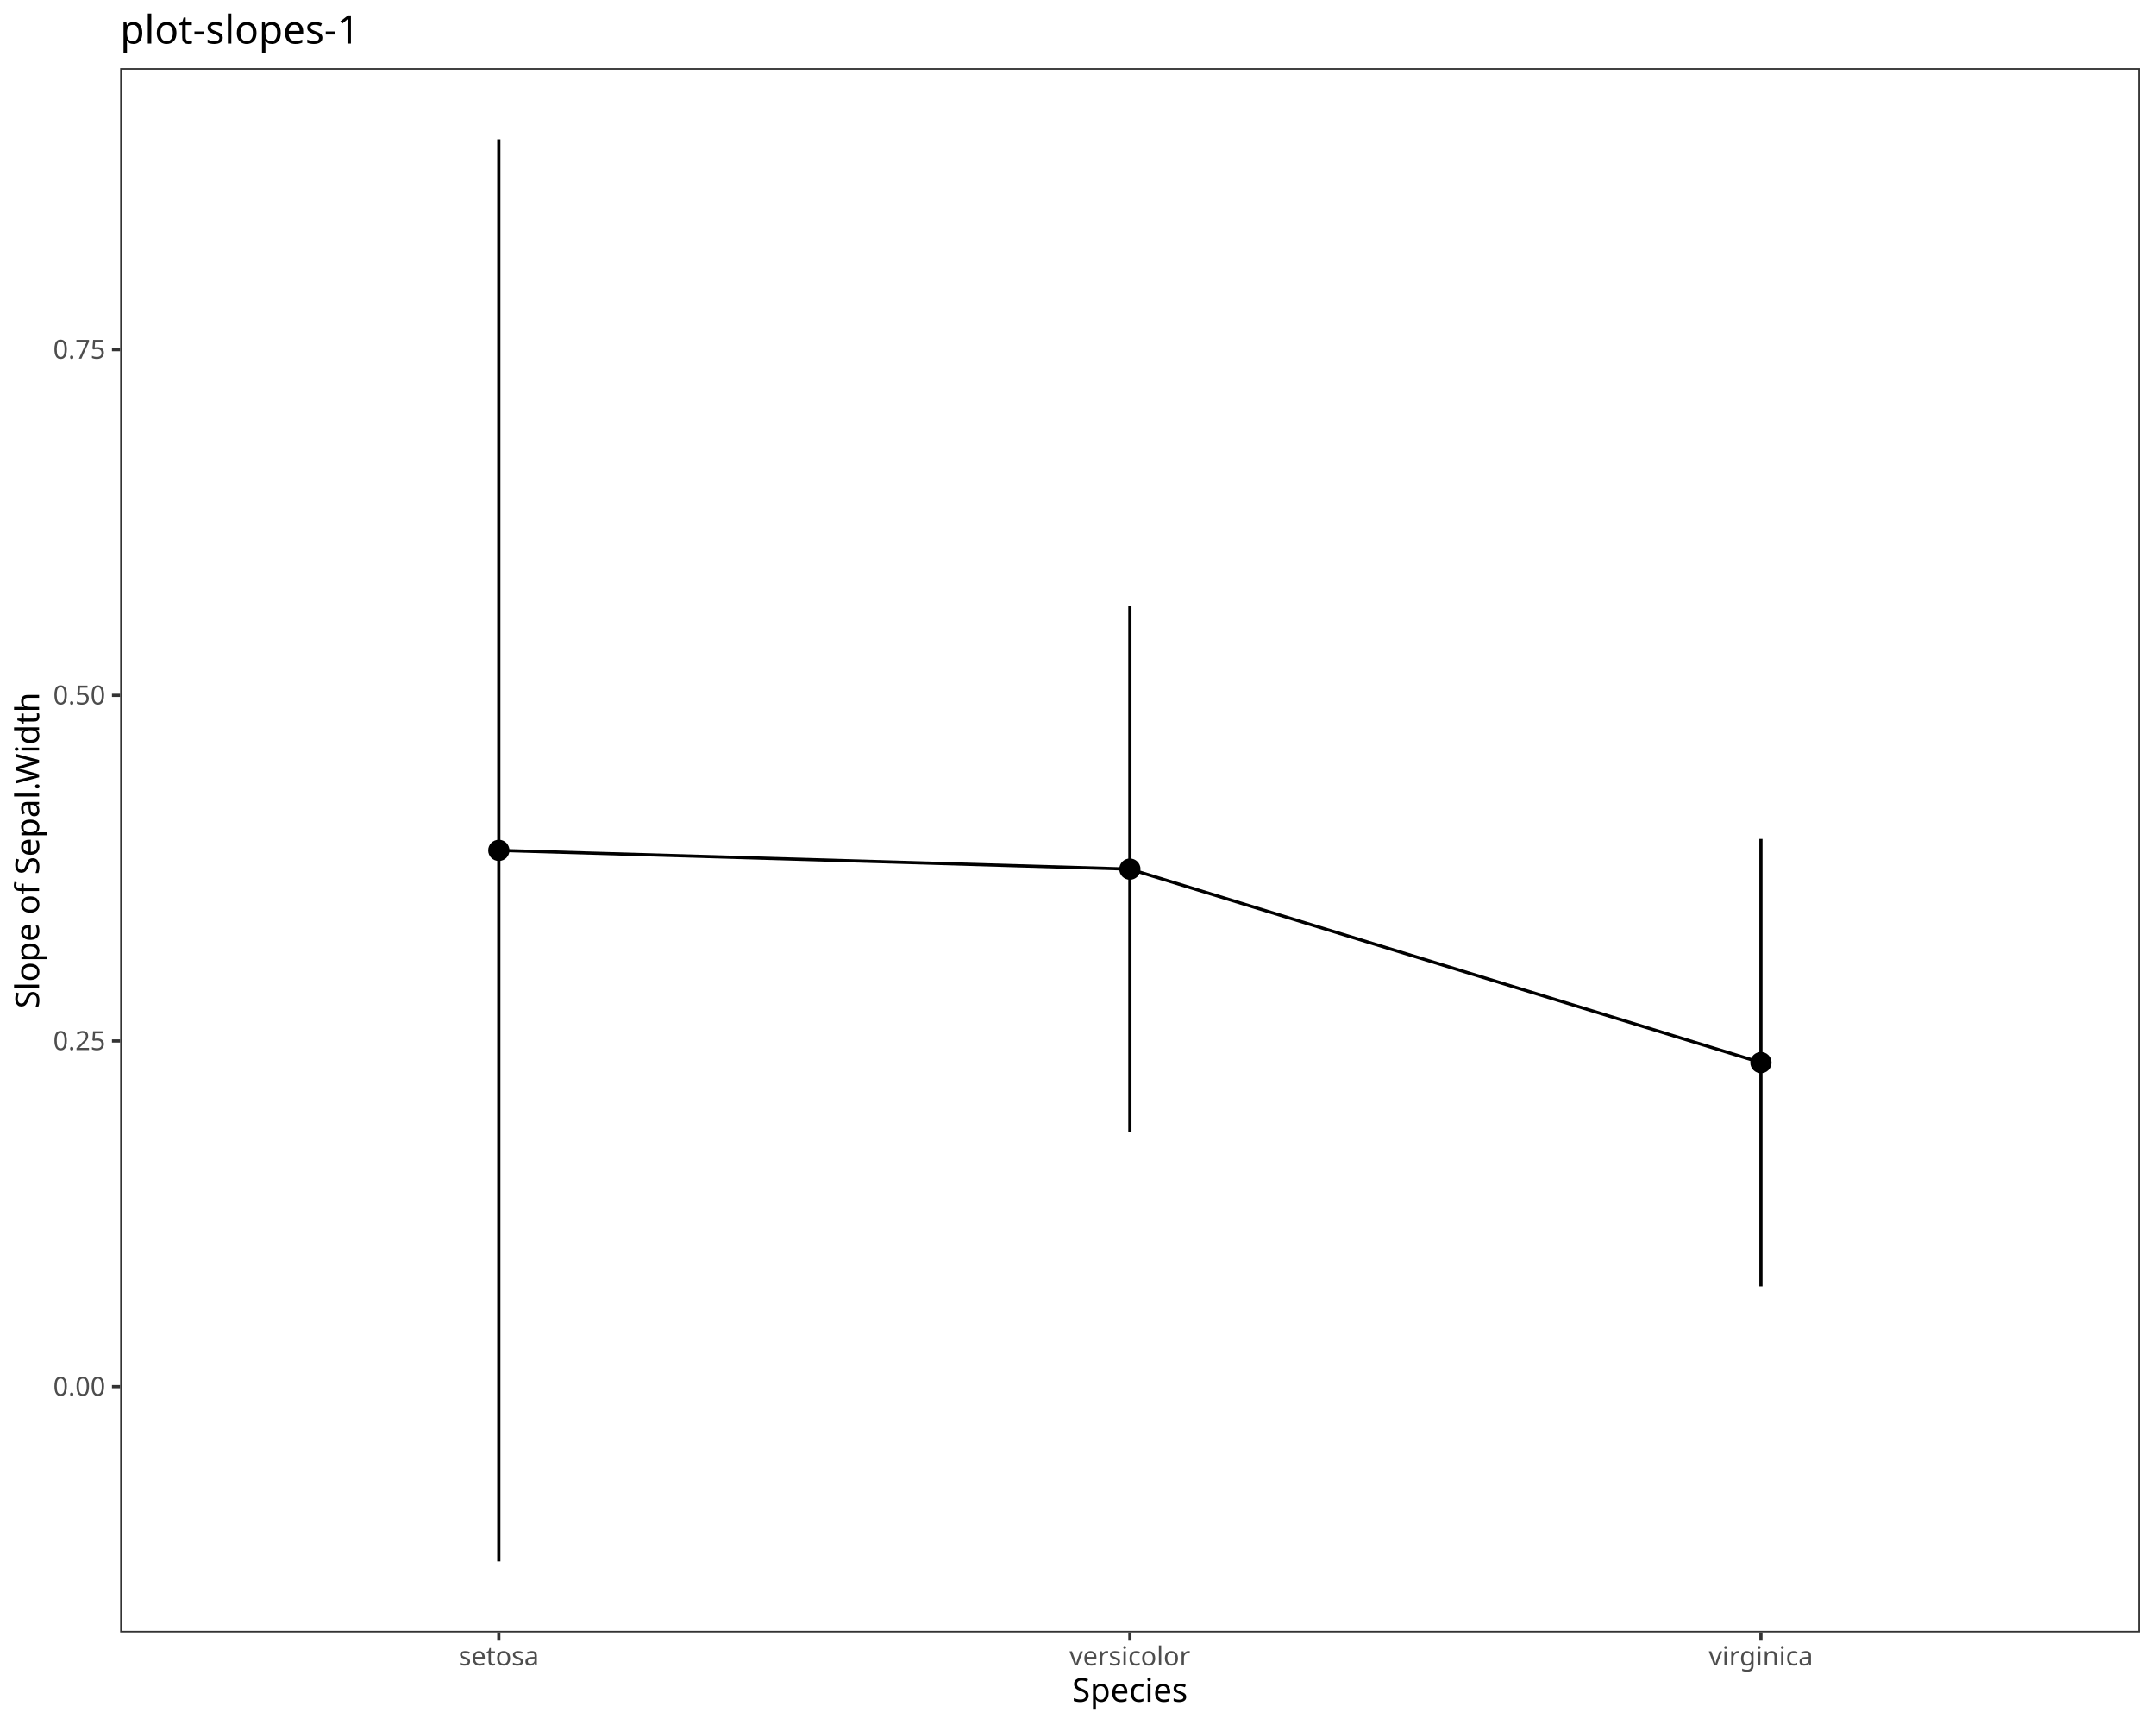
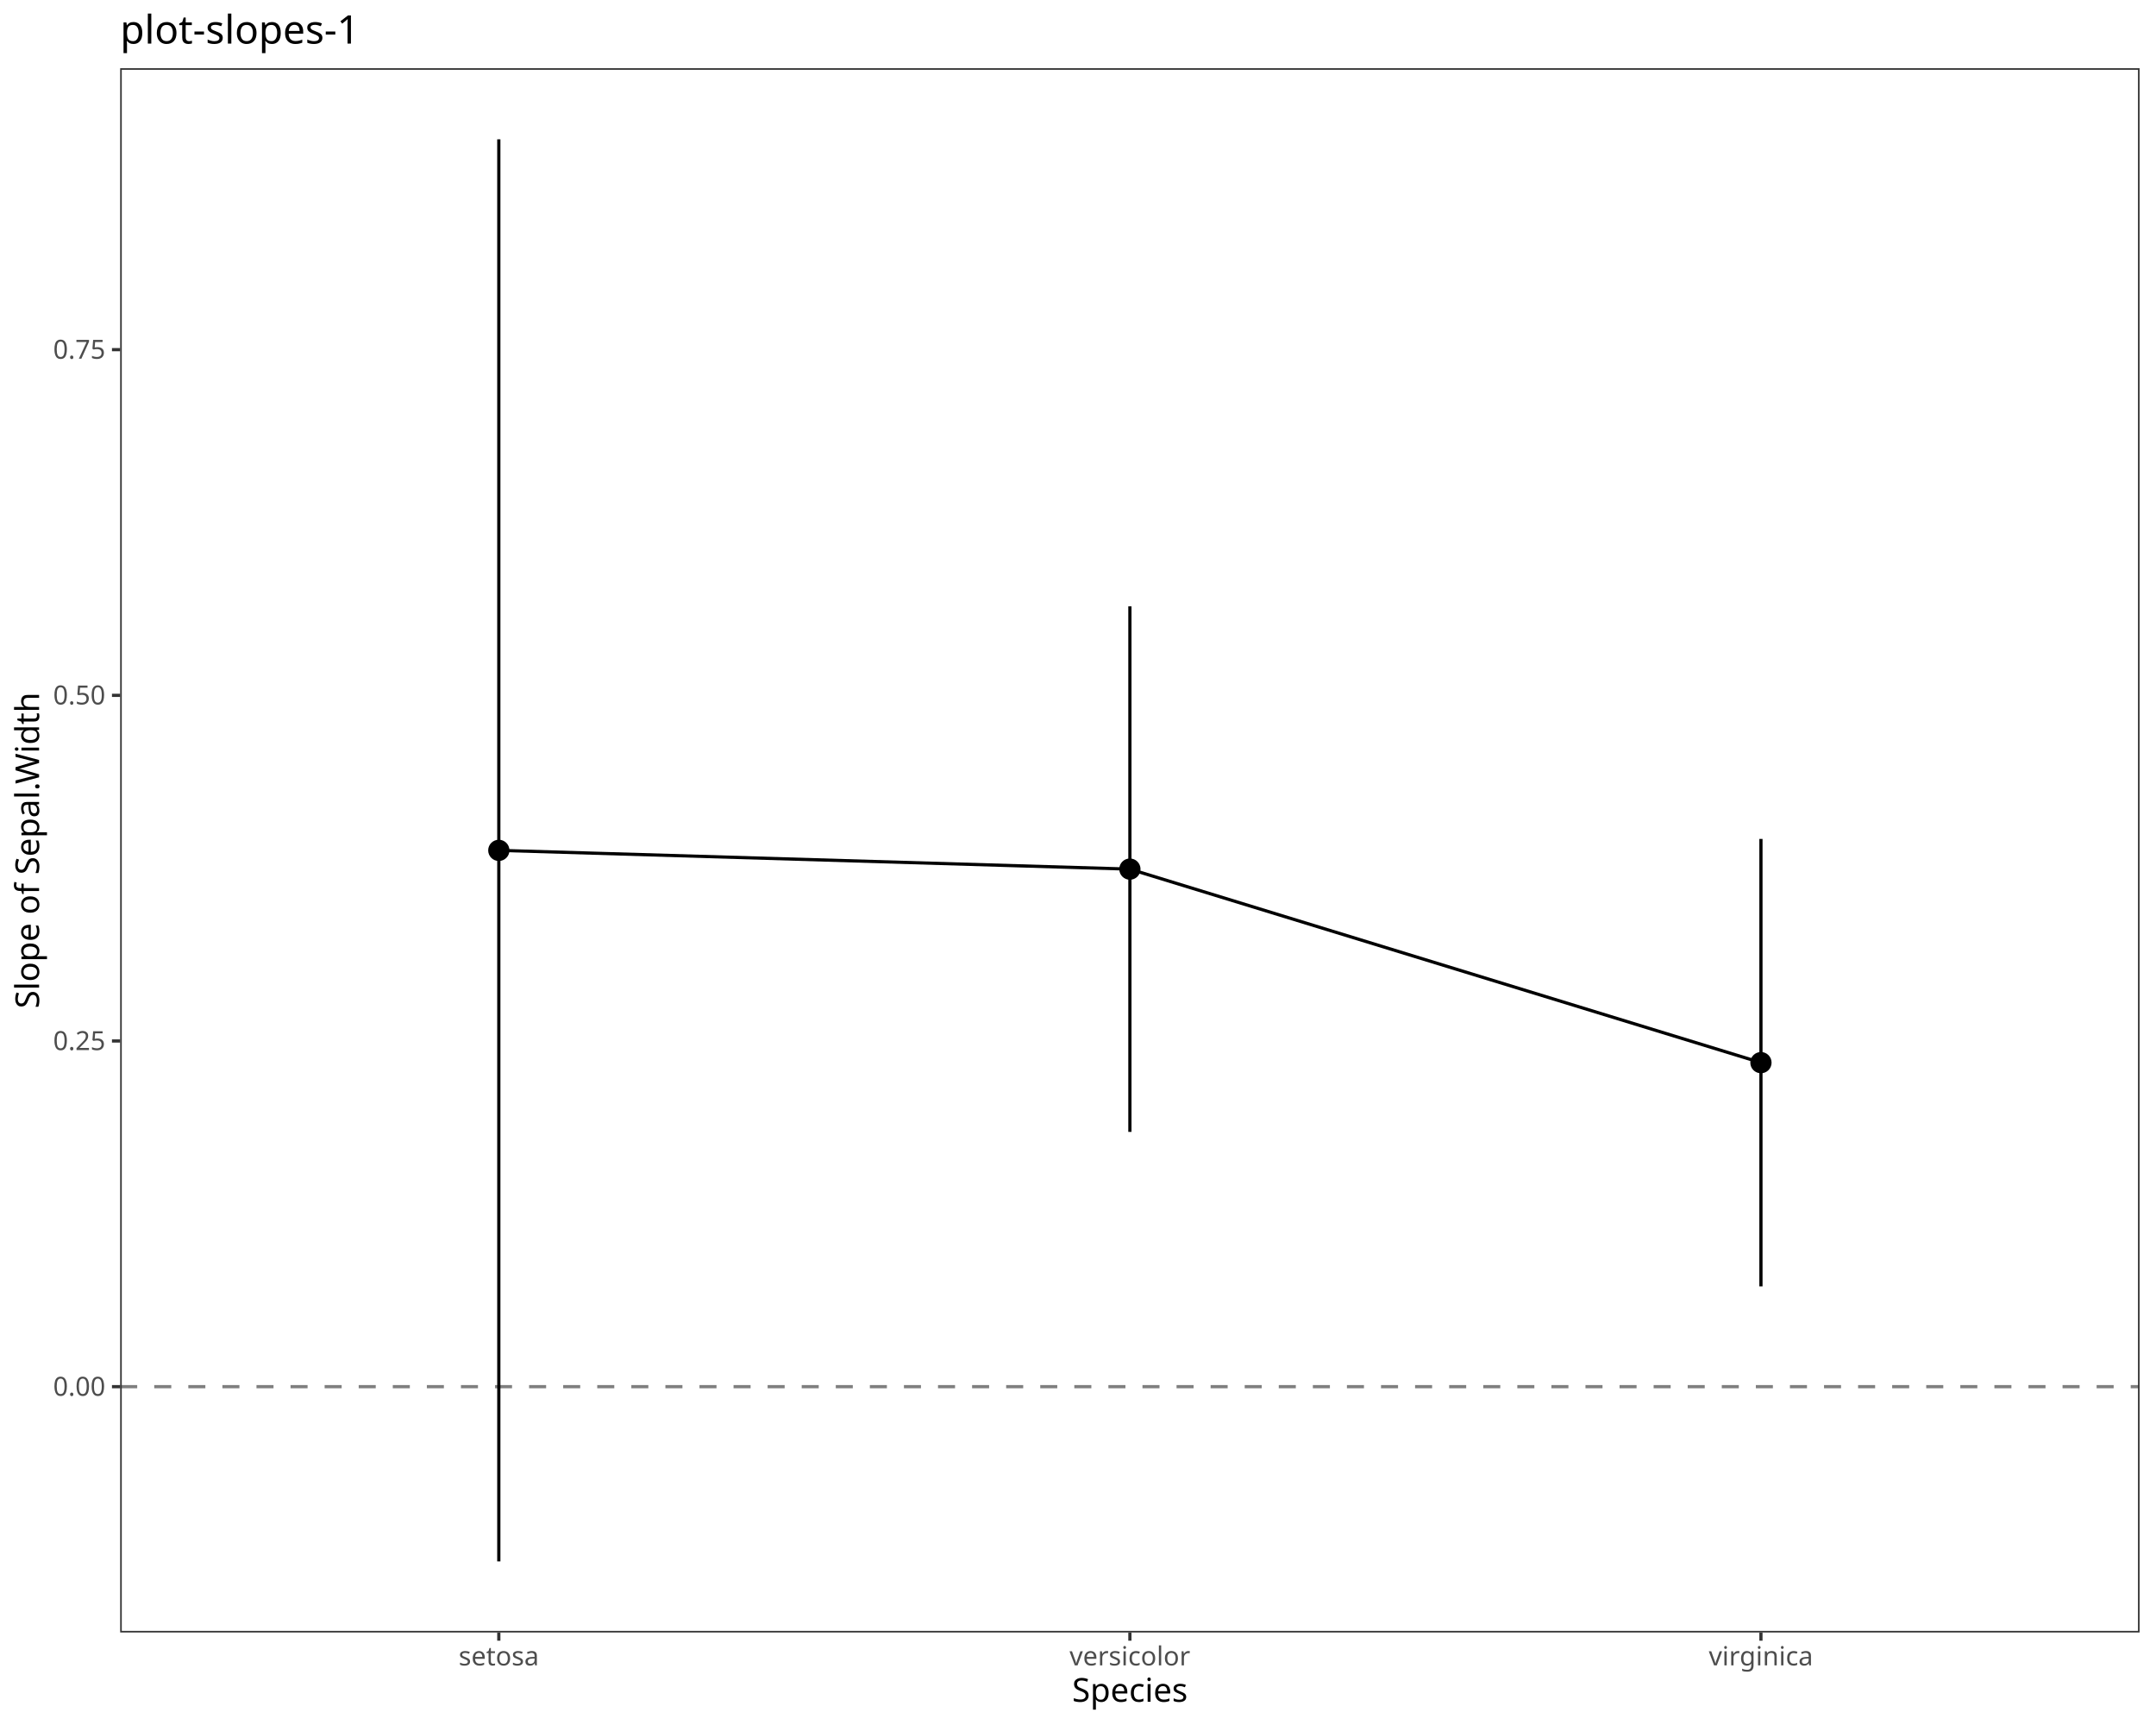
<svg xmlns="http://www.w3.org/2000/svg" class="svglite" data-engine-version="2.0" width="720.00pt" height="576.00pt" viewBox="0 0 720.00 576.00">
  <defs>
    <style type="text/css">
    .svglite line, .svglite polyline, .svglite polygon, .svglite path, .svglite rect, .svglite circle {
      fill: none;
      stroke: #000000;
      stroke-linecap: round;
      stroke-linejoin: round;
      stroke-miterlimit: 10.00;
    }
  </style>
  </defs>
  <rect width="100%" height="100%" style="stroke: none; fill: #FFFFFF;" />
  <defs>
    <clipPath id="cpMC4wMHw3MjAuMDB8MC4wMHw1NzYuMDA=">
      <rect x="0.00" y="0.00" width="720.00" height="576.00" />
    </clipPath>
  </defs>
  <g clip-path="url(#cpMC4wMHw3MjAuMDB8MC4wMHw1NzYuMDA=)">
    <rect x="0.00" y="0.00" width="720.00" height="576.00" style="stroke-width: 1.07; stroke: #FFFFFF; fill: #FFFFFF;" />
  </g>
  <defs>
    <clipPath id="cpNDAuMTN8NzE0LjUyfDIyLjc4fDU0NS4xMQ==">
      <rect x="40.13" y="22.78" width="674.39" height="522.33" />
    </clipPath>
  </defs>
  <g clip-path="url(#cpNDAuMTN8NzE0LjUyfDIyLjc4fDU0NS4xMQ==)">
    <rect x="40.13" y="22.78" width="674.39" height="522.33" style="stroke-width: 1.07; stroke: none; fill: #FFFFFF;" />
+     <line x1="40.13" y1="463.03" x2="714.52" y2="463.03" style="stroke-width: 1.07; stroke: #000000; stroke-opacity: 0.50; stroke-dasharray: 5.69,5.69; stroke-linecap: butt;" />
    <polyline points="166.58,283.95 377.33,290.21 588.07,354.83 " style="stroke-width: 1.07; stroke-linecap: butt;" />
    <line x1="166.58" y1="521.37" x2="166.58" y2="46.53" style="stroke-width: 1.07; stroke-linecap: butt;" />
    <line x1="377.33" y1="377.96" x2="377.33" y2="202.47" style="stroke-width: 1.07; stroke-linecap: butt;" />
    <line x1="588.07" y1="429.54" x2="588.07" y2="280.12" style="stroke-width: 1.07; stroke-linecap: butt;" />
    <circle cx="166.58" cy="283.95" r="2.84" style="stroke-width: 1.42; fill: #000000;" />
    <circle cx="377.33" cy="290.21" r="2.84" style="stroke-width: 1.42; fill: #000000;" />
    <circle cx="588.07" cy="354.83" r="2.84" style="stroke-width: 1.42; fill: #000000;" />
    <rect x="40.13" y="22.78" width="674.39" height="522.33" style="stroke-width: 1.07; stroke: #333333;" />
  </g>
  <g clip-path="url(#cpMC4wMHw3MjAuMDB8MC4wMHw1NzYuMDA=)">
    <text x="35.20" y="466.06" text-anchor="end" style="font-size: 8.80px; fill: #4D4D4D; font-family: sans;" textLength="17.13px" lengthAdjust="spacingAndGlyphs">0.00</text>
    <text x="35.20" y="350.63" text-anchor="end" style="font-size: 8.80px; fill: #4D4D4D; font-family: sans;" textLength="17.13px" lengthAdjust="spacingAndGlyphs">0.25</text>
    <text x="35.20" y="235.21" text-anchor="end" style="font-size: 8.80px; fill: #4D4D4D; font-family: sans;" textLength="17.13px" lengthAdjust="spacingAndGlyphs">0.50</text>
    <text x="35.20" y="119.78" text-anchor="end" style="font-size: 8.80px; fill: #4D4D4D; font-family: sans;" textLength="17.13px" lengthAdjust="spacingAndGlyphs">0.75</text>
    <polyline points="37.39,463.03 40.13,463.03 " style="stroke-width: 1.07; stroke: #333333; stroke-linecap: butt;" />
    <polyline points="37.39,347.60 40.13,347.60 " style="stroke-width: 1.07; stroke: #333333; stroke-linecap: butt;" />
    <polyline points="37.39,232.18 40.13,232.18 " style="stroke-width: 1.07; stroke: #333333; stroke-linecap: butt;" />
    <polyline points="37.39,116.76 40.13,116.76 " style="stroke-width: 1.07; stroke: #333333; stroke-linecap: butt;" />
    <polyline points="166.58,547.85 166.58,545.11 " style="stroke-width: 1.07; stroke: #333333; stroke-linecap: butt;" />
    <polyline points="377.33,547.85 377.33,545.11 " style="stroke-width: 1.07; stroke: #333333; stroke-linecap: butt;" />
    <polyline points="588.07,547.85 588.07,545.11 " style="stroke-width: 1.07; stroke: #333333; stroke-linecap: butt;" />
    <text x="166.58" y="556.10" text-anchor="middle" style="font-size: 8.80px; fill: #4D4D4D; font-family: sans;" textLength="25.94px" lengthAdjust="spacingAndGlyphs">setosa</text>
    <text x="377.33" y="556.10" text-anchor="middle" style="font-size: 8.80px; fill: #4D4D4D; font-family: sans;" textLength="37.66px" lengthAdjust="spacingAndGlyphs">versicolor</text>
    <text x="588.07" y="556.10" text-anchor="middle" style="font-size: 8.80px; fill: #4D4D4D; font-family: sans;" textLength="32.28px" lengthAdjust="spacingAndGlyphs">virginica</text>
    <text x="377.33" y="568.24" text-anchor="middle" style="font-size: 11.00px; font-family: sans;" textLength="39.14px" lengthAdjust="spacingAndGlyphs">Species</text>
    <text transform="translate(13.05,283.95) rotate(-90)" text-anchor="middle" style="font-size: 11.00px; font-family: sans;" textLength="102.73px" lengthAdjust="spacingAndGlyphs">Slope of Sepal.Width</text>
    <text x="40.13" y="14.56" style="font-size: 13.20px; font-family: sans;" textLength="75.58px" lengthAdjust="spacingAndGlyphs">plot-slopes-1</text>
  </g>
</svg>
